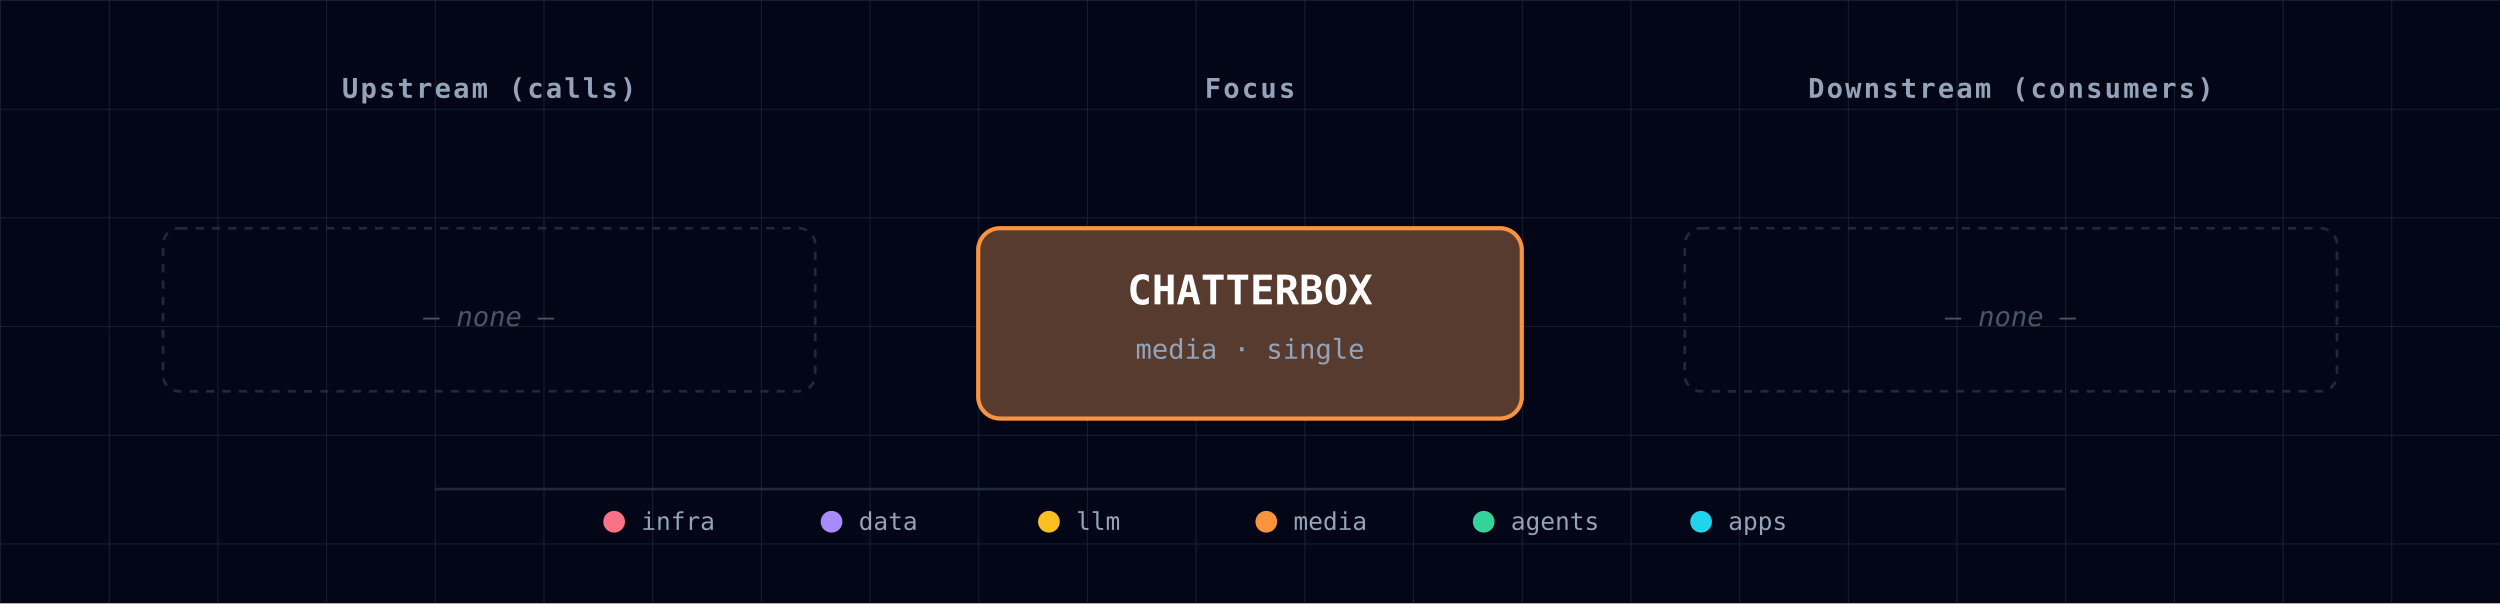
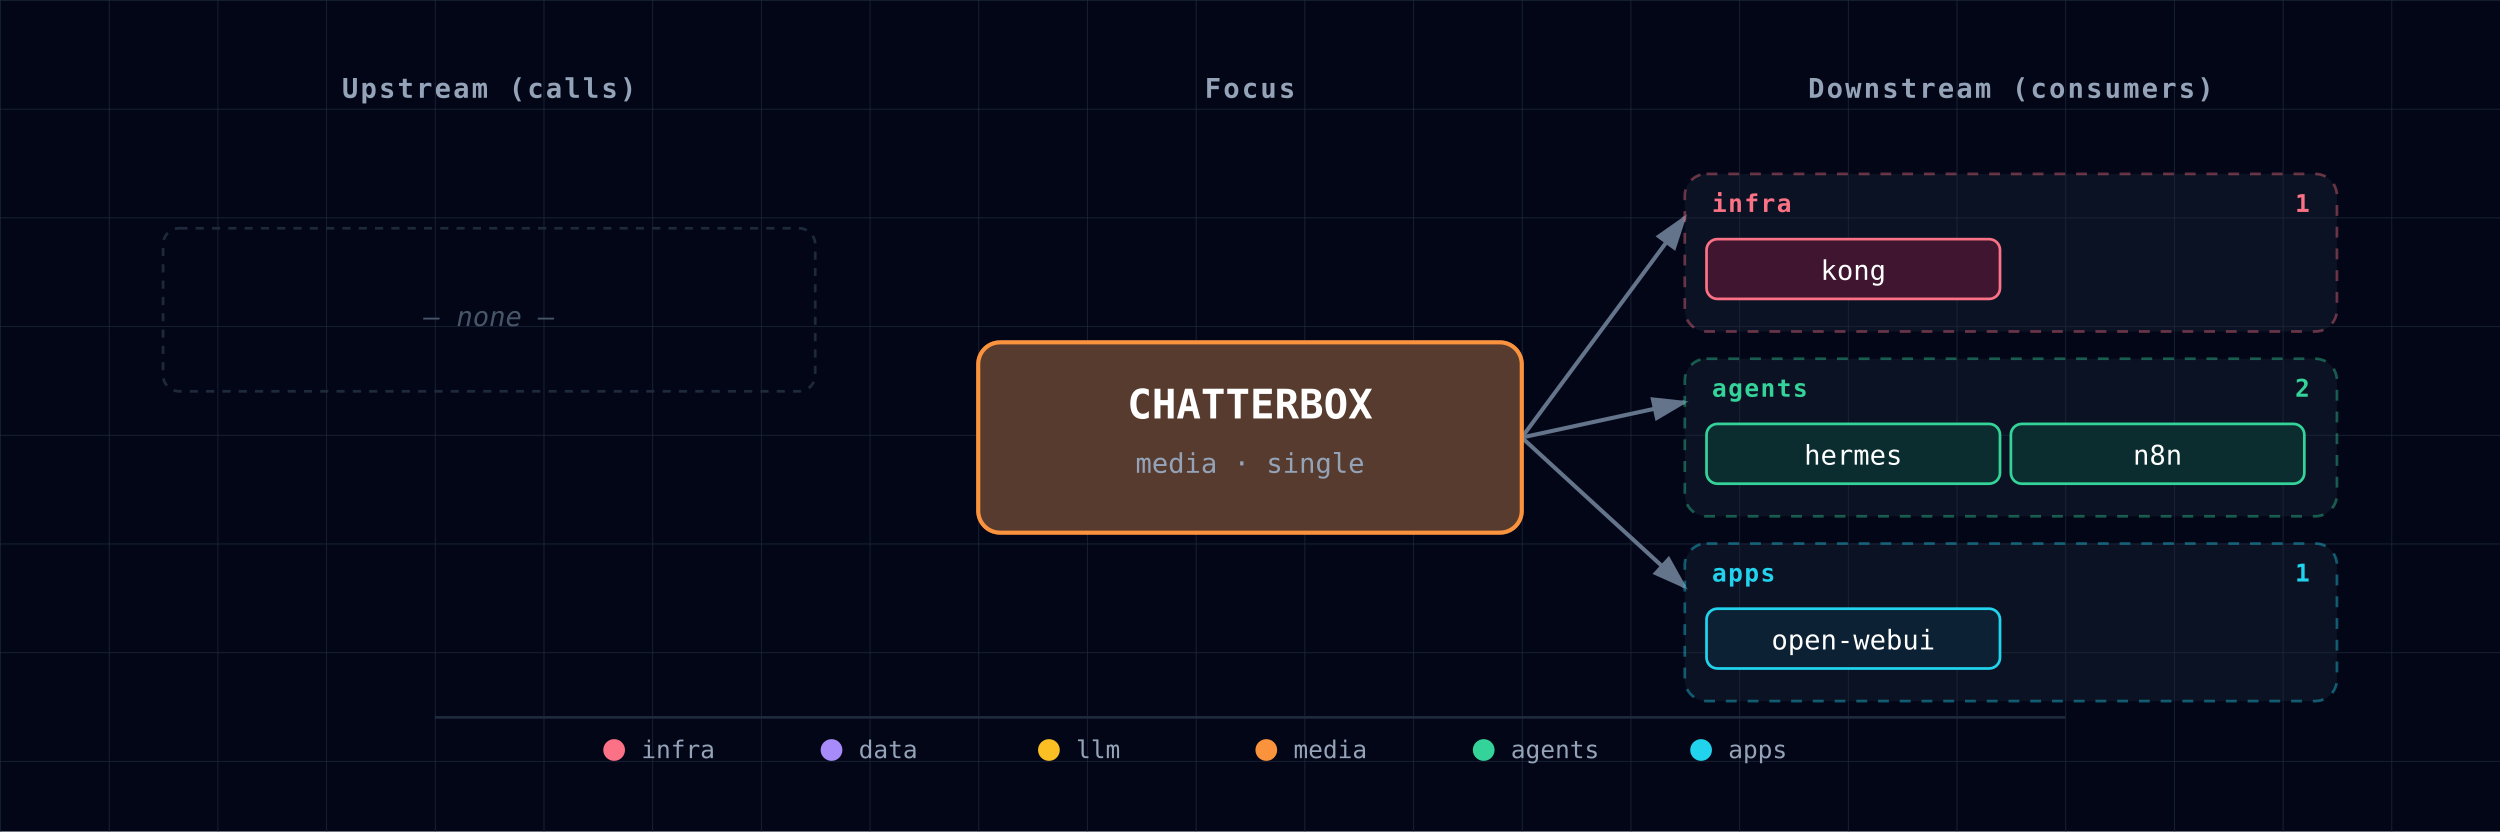
- <svg xmlns="http://www.w3.org/2000/svg" viewBox="0 0 920 222" font-family="'JetBrains Mono', 'Fira Code', Menlo, Consolas, monospace">
+ <svg xmlns="http://www.w3.org/2000/svg" viewBox="0 0 920 306" font-family="'JetBrains Mono', 'Fira Code', Menlo, Consolas, monospace">
  <defs>
    <pattern id="grid" width="40" height="40" patternUnits="userSpaceOnUse">
      <path d="M 40 0 L 0 0 0 40" fill="none" stroke="#1e293b" stroke-width="0.5" />
    </pattern>
    <marker id="arrowhead" markerWidth="9" markerHeight="6" refX="8" refY="3" orient="auto">
      <polygon points="0 0, 9 3, 0 6" fill="#64748b" />
    </marker>
    <filter id="focus-glow" x="-50%" y="-50%" width="200%" height="200%">
      <feGaussianBlur in="SourceAlpha" stdDeviation="6" />
      <feFlood flood-color="#fb923c" flood-opacity="0.6" />
      <feComposite in2="SourceAlpha" operator="in" />
      <feMerge>
        <feMergeNode />
        <feMergeNode in="SourceGraphic" />
      </feMerge>
    </filter>
  </defs>
-   <rect width="920" height="222" fill="#020617" />
-   <rect width="920" height="222" fill="url(#grid)" />
+   <rect width="920" height="306" fill="#020617" />
+   <rect width="920" height="306" fill="url(#grid)" />
  <text x="180" y="36" fill="#94a3b8" font-size="10" font-weight="600" text-anchor="middle" letter-spacing="0.08em">Upstream (calls)</text>
  <text x="460" y="36" fill="#94a3b8" font-size="10" font-weight="600" text-anchor="middle" letter-spacing="0.08em">Focus</text>
  <text x="740" y="36" fill="#94a3b8" font-size="10" font-weight="600" text-anchor="middle" letter-spacing="0.08em">Downstream (consumers)</text>
+   <line x1="560" y1="161" x2="620" y2="80" stroke="#64748b" stroke-width="1.5" marker-end="url(#arrowhead)" />
+   <line x1="560" y1="161" x2="620" y2="148" stroke="#64748b" stroke-width="1.5" marker-end="url(#arrowhead)" />
+   <line x1="560" y1="161" x2="620" y2="216" stroke="#64748b" stroke-width="1.5" marker-end="url(#arrowhead)" />
  <g>
    <rect x="60" y="84" width="240" height="60" rx="6" fill="none" stroke="#1e293b" stroke-width="1" stroke-dasharray="3,3" />
    <text x="180" y="120" fill="#475569" font-size="10" font-style="italic" text-anchor="middle">— none —</text>
  </g>
  <g>
-     <rect x="620" y="84" width="240" height="60" rx="6" fill="none" stroke="#1e293b" stroke-width="1" stroke-dasharray="3,3" />
-     <text x="740" y="120" fill="#475569" font-size="10" font-style="italic" text-anchor="middle">— none —</text>
+     <g class="cluster">
+       <rect x="620" y="64" width="240" height="58" rx="8" fill="rgba(30,41,59,0.35)" stroke="#fb7185" stroke-width="1" stroke-dasharray="4,4" stroke-opacity="0.4" />
+       <text x="630" y="78" fill="#fb7185" font-size="9" font-weight="700" text-anchor="start" style="letter-spacing:0.06em;text-transform:uppercase;">infra</text>
+       <text x="850" y="78" fill="#fb7185" font-size="9" font-weight="600" text-anchor="end">1</text>
+     </g>
+     <g>
+       <rect x="628" y="88" width="108" height="22" rx="4" fill="#0f172a" />
+       <rect x="628" y="88" width="108" height="22" rx="4" fill="rgba(136, 19, 55, 0.4)" stroke="#fb7185" stroke-width="1" />
+       <text x="682" y="103" fill="white" font-size="10" text-anchor="middle">kong</text>
+     </g>
+     <g class="cluster">
+       <rect x="620" y="132" width="240" height="58" rx="8" fill="rgba(30,41,59,0.35)" stroke="#34d399" stroke-width="1" stroke-dasharray="4,4" stroke-opacity="0.4" />
+       <text x="630" y="146" fill="#34d399" font-size="9" font-weight="700" text-anchor="start" style="letter-spacing:0.06em;text-transform:uppercase;">agents</text>
+       <text x="850" y="146" fill="#34d399" font-size="9" font-weight="600" text-anchor="end">2</text>
+     </g>
+     <g>
+       <rect x="628" y="156" width="108" height="22" rx="4" fill="#0f172a" />
+       <rect x="628" y="156" width="108" height="22" rx="4" fill="rgba(6, 78, 59, 0.4)" stroke="#34d399" stroke-width="1" />
+       <text x="682" y="171" fill="white" font-size="10" text-anchor="middle">hermes</text>
+     </g>
+     <g>
+       <rect x="740" y="156" width="108" height="22" rx="4" fill="#0f172a" />
+       <rect x="740" y="156" width="108" height="22" rx="4" fill="rgba(6, 78, 59, 0.4)" stroke="#34d399" stroke-width="1" />
+       <text x="794" y="171" fill="white" font-size="10" text-anchor="middle">n8n</text>
+     </g>
+     <g class="cluster">
+       <rect x="620" y="200" width="240" height="58" rx="8" fill="rgba(30,41,59,0.35)" stroke="#22d3ee" stroke-width="1" stroke-dasharray="4,4" stroke-opacity="0.4" />
+       <text x="630" y="214" fill="#22d3ee" font-size="9" font-weight="700" text-anchor="start" style="letter-spacing:0.06em;text-transform:uppercase;">apps</text>
+       <text x="850" y="214" fill="#22d3ee" font-size="9" font-weight="600" text-anchor="end">1</text>
+     </g>
+     <g>
+       <rect x="628" y="224" width="108" height="22" rx="4" fill="#0f172a" />
+       <rect x="628" y="224" width="108" height="22" rx="4" fill="rgba(8, 51, 68, 0.4)" stroke="#22d3ee" stroke-width="1" />
+       <text x="682" y="239" fill="white" font-size="10" text-anchor="middle">open-webui</text>
+     </g>
  </g>
  <g class="focus" filter="url(#focus-glow)">
-     <rect x="360" y="84" width="200" height="70" rx="8" fill="#0f172a" />
-     <rect x="360" y="84" width="200" height="70" rx="8" fill="rgba(251, 146, 60, 0.3)" stroke="#fb923c" stroke-width="1.5" />
-     <text x="460" y="112" fill="white" font-size="15" font-weight="700" text-anchor="middle">CHATTERBOX</text>
-     <text x="460" y="132" fill="#94a3b8" font-size="10" text-anchor="middle">media · single</text>
+     <rect x="360" y="126" width="200" height="70" rx="8" fill="#0f172a" />
+     <rect x="360" y="126" width="200" height="70" rx="8" fill="rgba(251, 146, 60, 0.3)" stroke="#fb923c" stroke-width="1.5" />
+     <text x="460" y="154" fill="white" font-size="15" font-weight="700" text-anchor="middle">CHATTERBOX</text>
+     <text x="460" y="174" fill="#94a3b8" font-size="10" text-anchor="middle">media · single</text>
  </g>
  <g class="legend">
-     <line x1="160" y1="180" x2="760" y2="180" stroke="#1e293b" stroke-width="1" />
-     <circle cx="226" cy="192" r="4" fill="#fb7185" />
-     <text x="236" y="195" fill="#94a3b8" font-size="9" font-weight="400" text-anchor="start">infra</text>
-     <circle cx="306" cy="192" r="4" fill="#a78bfa" />
-     <text x="316" y="195" fill="#94a3b8" font-size="9" font-weight="400" text-anchor="start">data</text>
-     <circle cx="386" cy="192" r="4" fill="#fbbf24" />
-     <text x="396" y="195" fill="#94a3b8" font-size="9" font-weight="400" text-anchor="start">llm</text>
-     <circle cx="466" cy="192" r="4" fill="#fb923c" />
-     <text x="476" y="195" fill="#94a3b8" font-size="9" font-weight="400" text-anchor="start">media</text>
-     <circle cx="546" cy="192" r="4" fill="#34d399" />
-     <text x="556" y="195" fill="#94a3b8" font-size="9" font-weight="400" text-anchor="start">agents</text>
-     <circle cx="626" cy="192" r="4" fill="#22d3ee" />
-     <text x="636" y="195" fill="#94a3b8" font-size="9" font-weight="400" text-anchor="start">apps</text>
+     <line x1="160" y1="264" x2="760" y2="264" stroke="#1e293b" stroke-width="1" />
+     <circle cx="226" cy="276" r="4" fill="#fb7185" />
+     <text x="236" y="279" fill="#94a3b8" font-size="9" font-weight="400" text-anchor="start">infra</text>
+     <circle cx="306" cy="276" r="4" fill="#a78bfa" />
+     <text x="316" y="279" fill="#94a3b8" font-size="9" font-weight="400" text-anchor="start">data</text>
+     <circle cx="386" cy="276" r="4" fill="#fbbf24" />
+     <text x="396" y="279" fill="#94a3b8" font-size="9" font-weight="400" text-anchor="start">llm</text>
+     <circle cx="466" cy="276" r="4" fill="#fb923c" />
+     <text x="476" y="279" fill="#94a3b8" font-size="9" font-weight="400" text-anchor="start">media</text>
+     <circle cx="546" cy="276" r="4" fill="#34d399" />
+     <text x="556" y="279" fill="#94a3b8" font-size="9" font-weight="400" text-anchor="start">agents</text>
+     <circle cx="626" cy="276" r="4" fill="#22d3ee" />
+     <text x="636" y="279" fill="#94a3b8" font-size="9" font-weight="400" text-anchor="start">apps</text>
  </g>
</svg>
